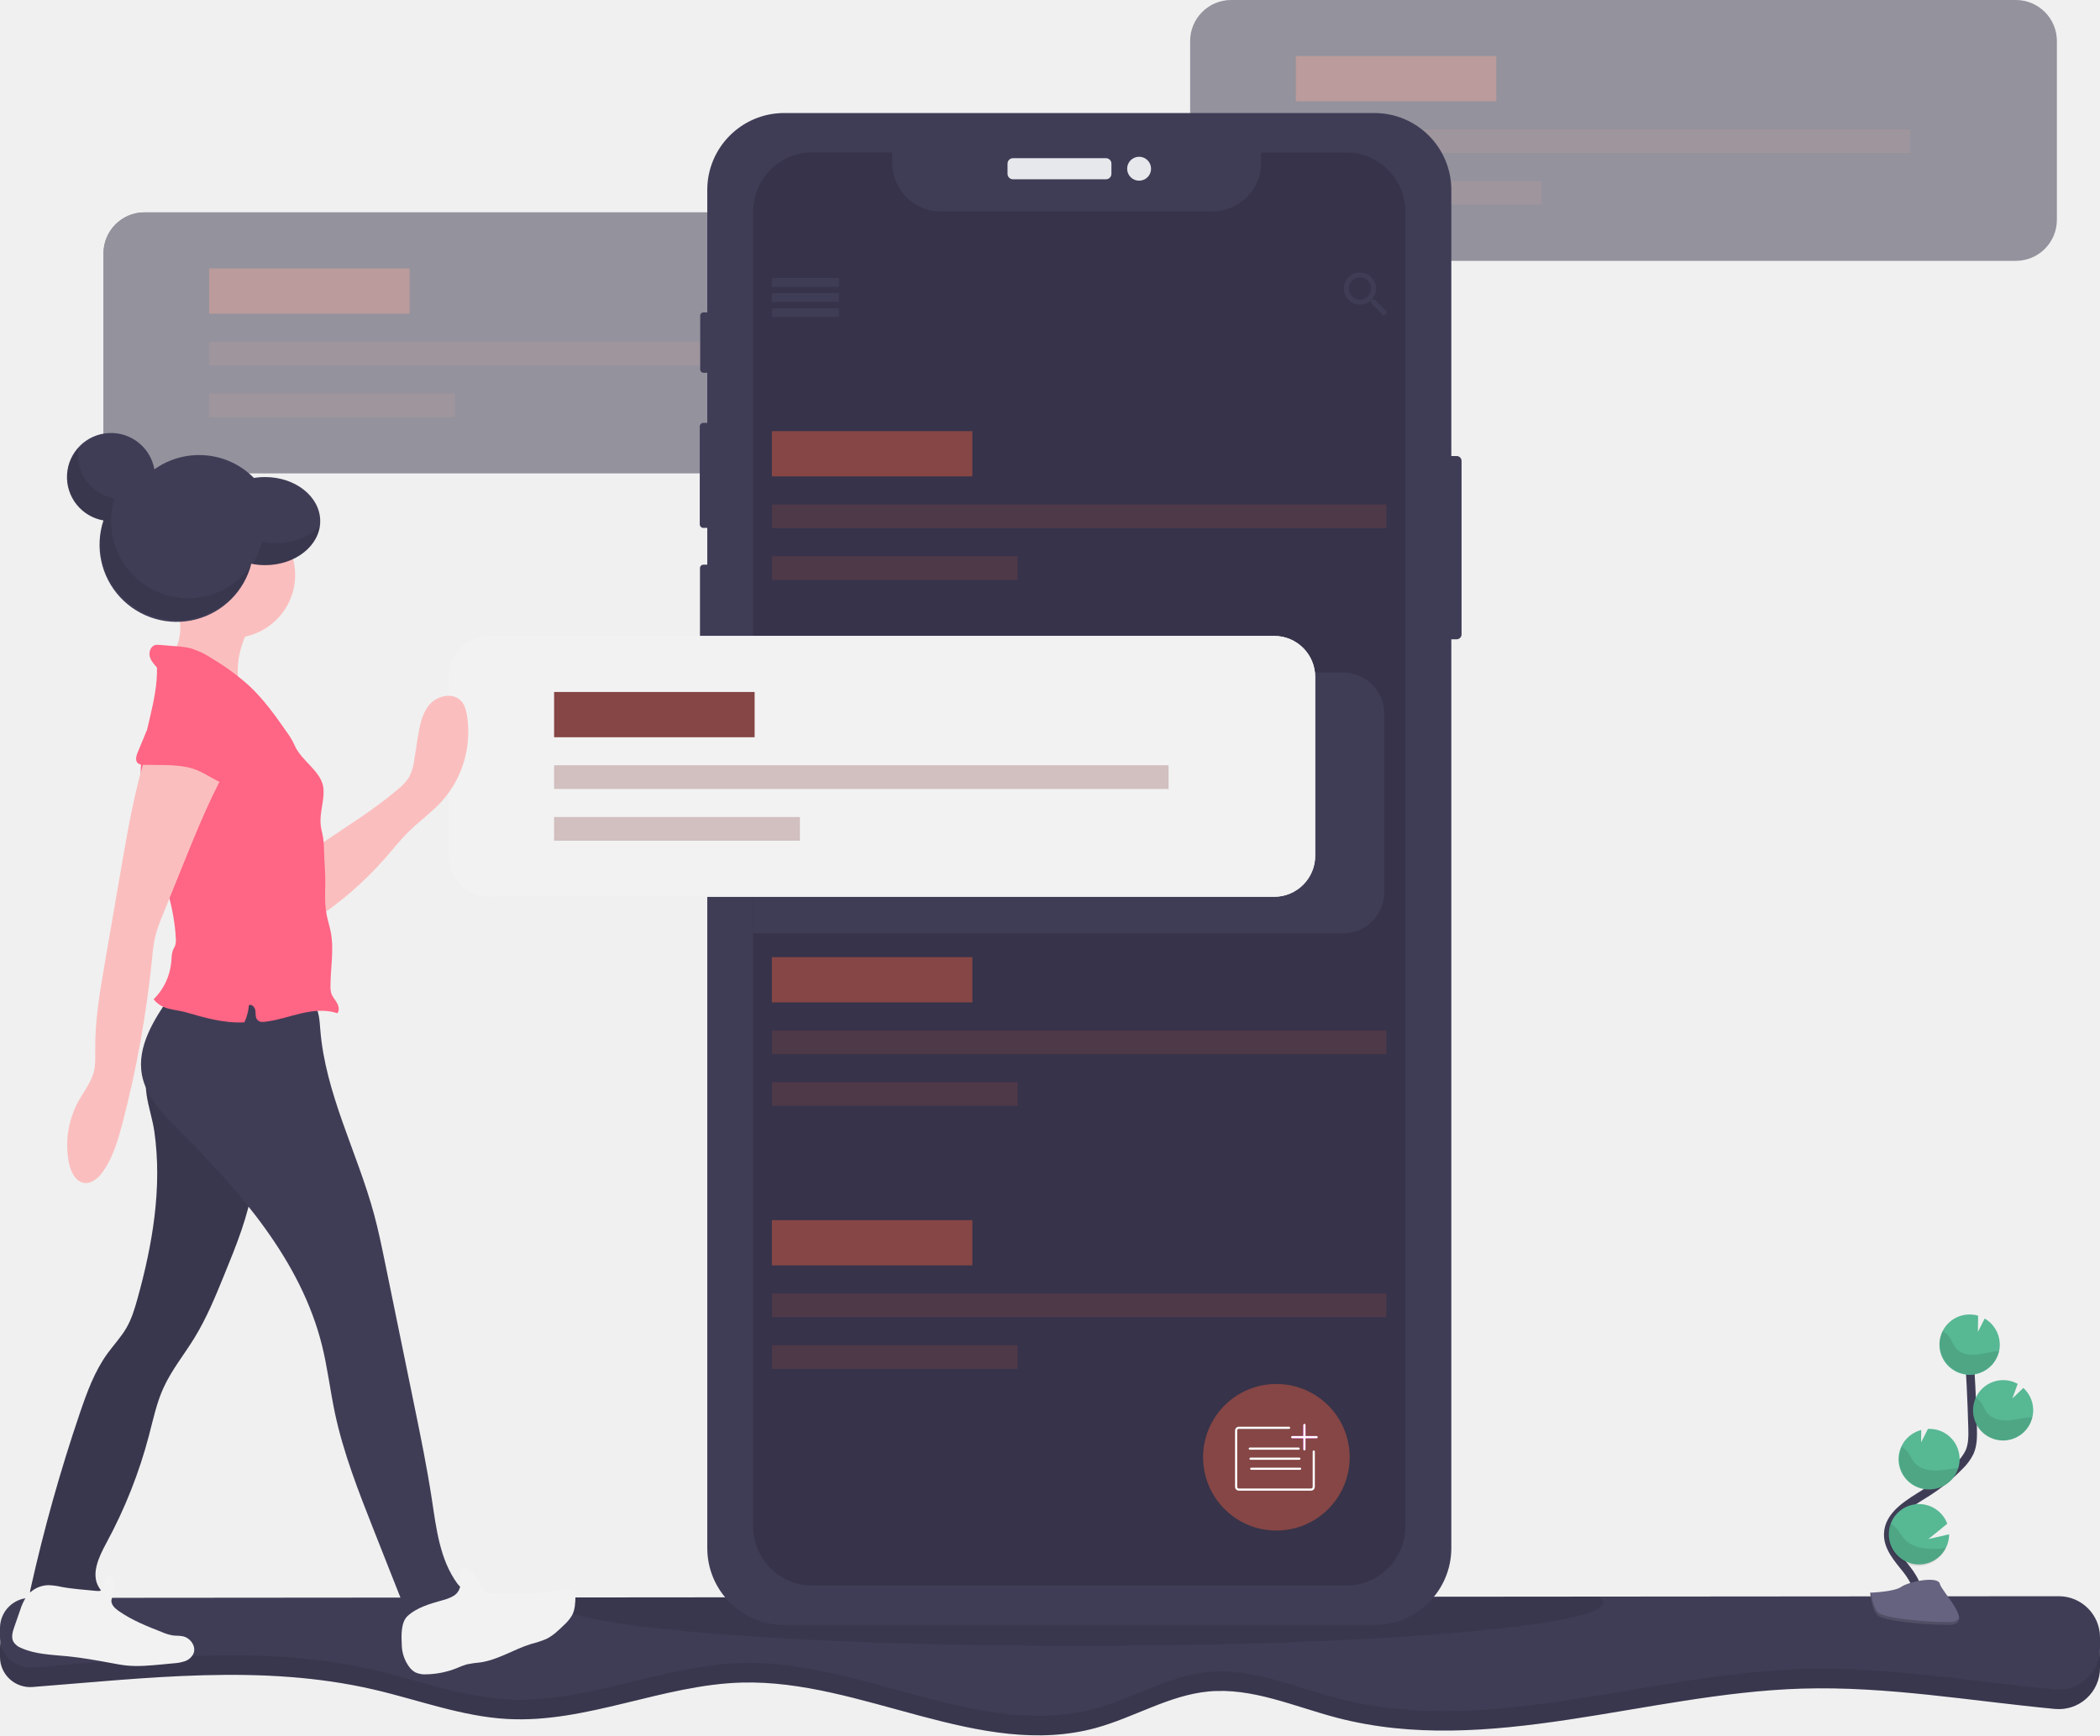
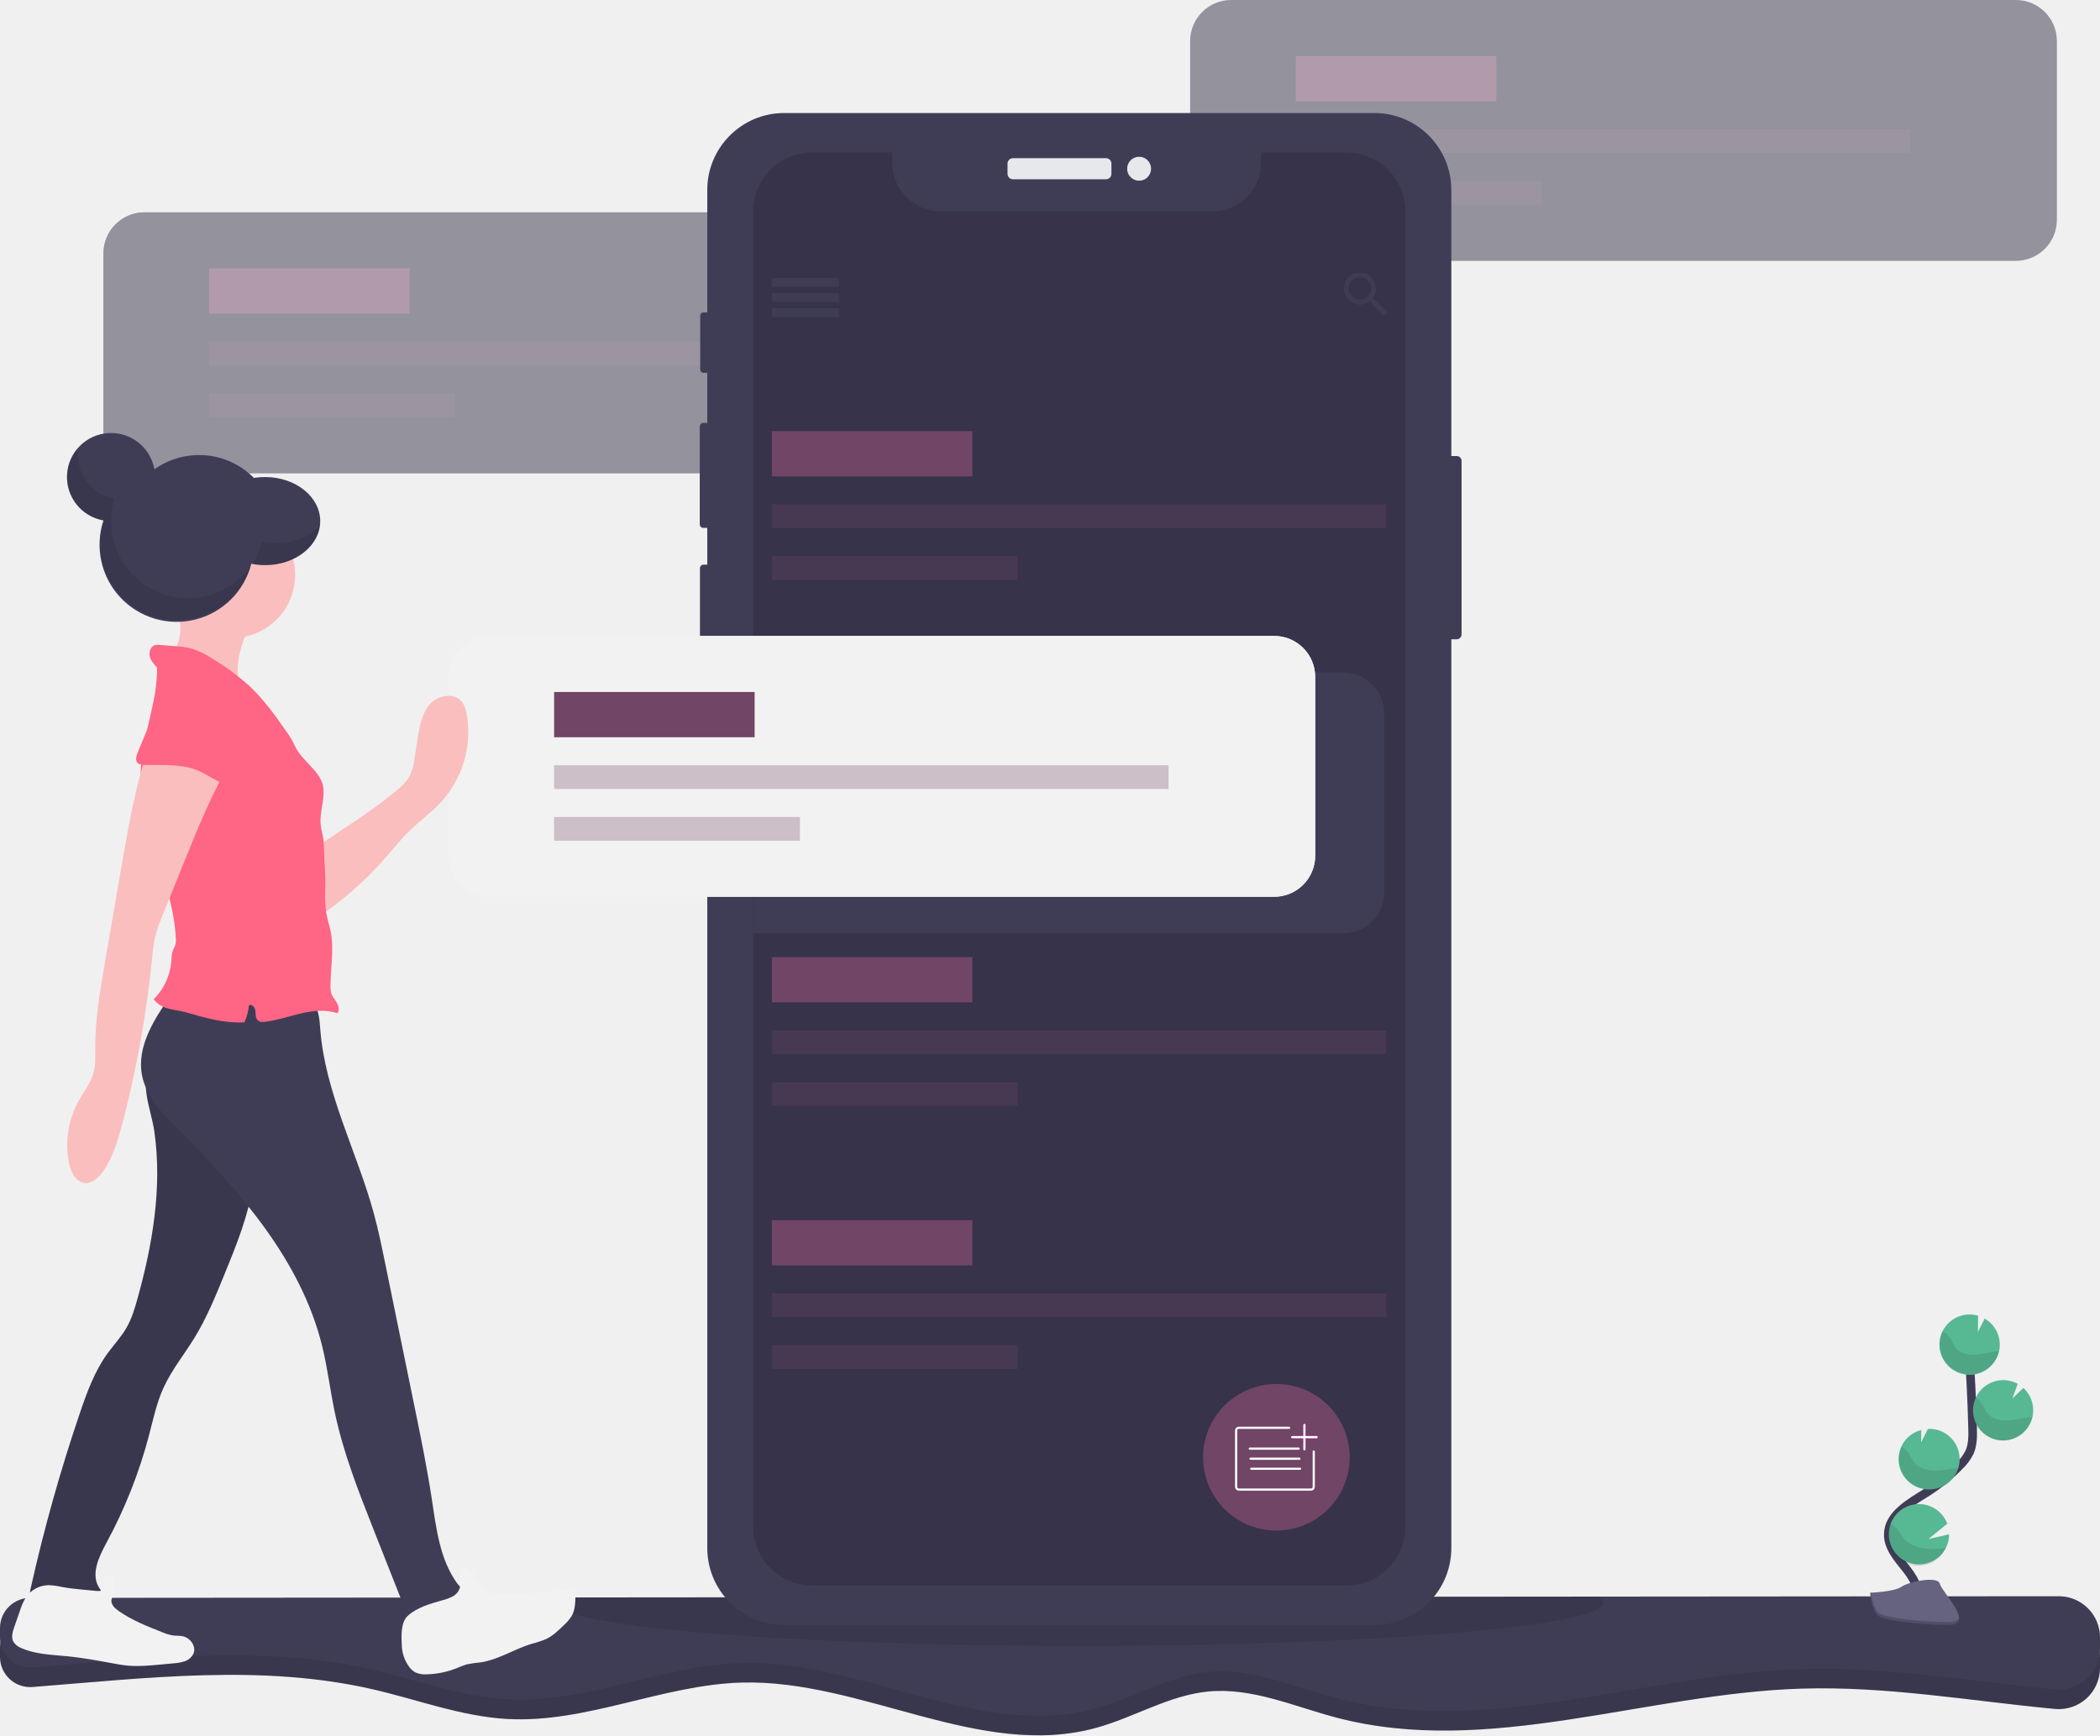
<svg xmlns="http://www.w3.org/2000/svg" id="ada6f7ae-8394-4767-8700-18704e9e9034" data-name="Layer 1" width="974" height="805.02" viewBox="0 0 974 805.02">
  <path d="M1087,816.24v5a19.11,19.11,0,0,1-20.91,19c-39.15-3.72-78.12-10.64-117.4-9.43-72.42,2.21-145.44,31.83-215.54,13.53-19.77-5.16-39.32-14.13-59.66-12.2-18.25,1.73-34.49,12.05-52.17,16.89C567.55,863.79,512.8,826.49,457.06,828c-36.74,1-71.92,18.89-108.62,16.9-21.27-1.14-41.53-8.92-62.28-13.71-51.66-11.94-104.86-5.27-158.09-1.13A14,14,0,0,1,113,816.13v-4.28a14,14,0,0,1,14-14l940.92-.76A19.11,19.11,0,0,1,1087,816.24Z" transform="translate(-113 -47.49)" fill="#3f3d56" />
  <path d="M1087,816.24v5a19.11,19.11,0,0,1-20.91,19c-39.15-3.72-78.12-10.64-117.4-9.43-72.42,2.21-145.44,31.83-215.54,13.53-19.77-5.16-39.32-14.13-59.66-12.2-18.25,1.73-34.49,12.05-52.17,16.89C567.55,863.79,512.8,826.49,457.06,828c-36.74,1-71.92,18.89-108.62,16.9-21.27-1.14-41.53-8.92-62.28-13.71-51.66-11.94-104.86-5.27-158.09-1.13A14,14,0,0,1,113,816.13v-4.28a14,14,0,0,1,14-14l940.92-.76A19.11,19.11,0,0,1,1087,816.24Z" transform="translate(-113 -47.49)" opacity="0.1" />
  <path d="M1087,807.1v5a20.39,20.39,0,0,1-.11,2.08,19.11,19.11,0,0,1-20.8,17c-39.15-3.73-78.12-10.65-117.4-9.44-72.42,2.22-145.44,31.84-215.54,13.53-19.77-5.16-39.32-14.13-59.66-12.2-18.25,1.73-34.49,12.05-52.17,16.9-53.77,14.72-108.52-22.58-164.26-21.08-36.74,1-71.92,18.89-108.62,16.91-21.27-1.15-41.53-8.92-62.28-13.72-51.65-11.93-104.86-5.26-158.09-1.12a14,14,0,0,1-14.86-11.5A13.7,13.7,0,0,1,113,807v-4.28a14,14,0,0,1,14-14l235.83-.19,481.81-.4,223.28-.18A19.11,19.11,0,0,1,1087,807.1Z" transform="translate(-113 -47.49)" fill="#3f3d56" />
  <path d="M856.59,791c0,2.21-4.36,4.33-12.4,6.32C812,805.27,721,811,613.59,811c-105.67,0-195.58-5.55-229-13.31-9-2.09-14-4.34-14-6.69,0-.82.6-1.63,1.78-2.43l481.81-.4C855.77,789.1,856.59,790,856.59,791Z" transform="translate(-113 -47.49)" opacity="0.1" />
  <g opacity="0.5">
    <rect x="552" width="402" height="121" rx="19.03" fill="#36334a" />
-     <rect x="601" y="26" width="93" height="21" fill="#854645" />
-     <rect x="601" y="60" width="285" height="11" fill="#854645" opacity="0.3" />
-     <rect x="601" y="84" width="114" height="11" fill="#854645" opacity="0.3" />
+     <rect x="601" y="26" width="93" height="21" fill="#714566" />
+     <rect x="601" y="60" width="285" height="11" fill="#714566" opacity="0.3" />
+     <rect x="601" y="84" width="114" height="11" fill="#714566" opacity="0.3" />
  </g>
  <g opacity="0.5">
    <rect x="48" y="98.51" width="402" height="121" rx="19.03" fill="#36334a" />
    <rect x="97" y="124.51" width="93" height="21" fill="#36334a" />
    <rect x="97" y="158.51" width="285" height="11" fill="#36334a" />
    <rect x="97" y="182.51" width="114" height="11" fill="#36334a" />
    <rect x="48" y="98.51" width="402" height="121" rx="19.03" fill="#36334a" />
-     <rect x="97" y="124.51" width="93" height="21" fill="#854645" />
-     <rect x="97" y="158.51" width="285" height="11" fill="#854645" opacity="0.3" />
-     <rect x="97" y="182.51" width="114" height="11" fill="#854645" opacity="0.3" />
+     <rect x="97" y="124.51" width="93" height="21" fill="#714566" />
+     <rect x="97" y="158.51" width="285" height="11" fill="#714566" opacity="0.3" />
+     <rect x="97" y="182.51" width="114" height="11" fill="#714566" opacity="0.3" />
  </g>
  <rect x="667.58" y="211.54" width="10.31" height="85.02" rx="2.29" fill="#3f3d56" />
  <rect x="324.76" y="144.93" width="5.79" height="27.99" rx="1.5" fill="#3f3d56" />
  <rect x="324.55" y="196.17" width="6.52" height="48.72" rx="1.69" fill="#3f3d56" />
  <rect x="324.65" y="261.94" width="6.21" height="49.14" rx="1.61" fill="#3f3d56" />
  <rect x="328.04" y="52.43" width="345.1" height="701.37" rx="35.69" fill="#3f3d56" />
  <rect x="467.3" y="73.38" width="48.19" height="9.79" rx="2.54" fill="#e6e8ec" />
  <circle cx="528.33" cy="78.27" r="5.55" fill="#e6e8ec" />
  <path d="M764.83,145.6v610A27.41,27.41,0,0,1,737.42,783H489.76a27.41,27.41,0,0,1-27.41-27.4v-610a27.41,27.41,0,0,1,27.41-27.41h37.06V123a22.58,22.58,0,0,0,22.57,22.57h126A22.57,22.57,0,0,0,697.91,123v-4.76h39.51A27.41,27.41,0,0,1,764.83,145.6Z" transform="translate(-113 -47.49)" fill="#36334a" />
  <rect x="358" y="129" width="31" height="4" fill="#3f3d56" />
  <rect x="358" y="136" width="31" height="4" fill="#3f3d56" />
  <rect x="358" y="143" width="31" height="4" fill="#3f3d56" />
  <rect x="358" y="129" width="31" height="4" fill="#3f3d56" />
  <rect x="358" y="136" width="31" height="4" fill="#3f3d56" />
  <rect x="358" y="143" width="31" height="4" fill="#3f3d56" />
  <path d="M750.66,186.49h-.91l-.35-.29a7.61,7.61,0,0,0,1.78-4.89,7.44,7.44,0,1,0-7.4,7.48,7.73,7.73,0,0,0,4.88-1.78l.34.29v.92l5.74,5.75,1.72-1.72Zm-6.88,0a5.18,5.18,0,1,1,5.16-5.18A5.15,5.15,0,0,1,743.78,186.49Z" transform="translate(-113 -47.49)" fill="#3f3d56" />
-   <rect x="358" y="200" width="93" height="21" fill="#854645" />
-   <rect x="358" y="234" width="285" height="11" fill="#854645" opacity="0.3" />
-   <rect x="358" y="258" width="114" height="11" fill="#854645" opacity="0.3" />
-   <rect x="358" y="444" width="93" height="21" fill="#854645" />
-   <rect x="358" y="478" width="285" height="11" fill="#854645" opacity="0.3" />
-   <rect x="358" y="502" width="114" height="11" fill="#854645" opacity="0.3" />
-   <rect x="358" y="566" width="93" height="21" fill="#854645" />
-   <rect x="358" y="600" width="285" height="11" fill="#854645" opacity="0.3" />
-   <rect x="358" y="624" width="114" height="11" fill="#854645" opacity="0.3" />
-   <circle cx="592" cy="676" r="34" fill="#854645" />
+   <rect x="358" y="200" width="93" height="21" fill="#714566" />
+   <rect x="358" y="234" width="285" height="11" fill="#714566" opacity="0.3" />
+   <rect x="358" y="258" width="114" height="11" fill="#714566" opacity="0.3" />
+   <rect x="358" y="444" width="93" height="21" fill="#714566" />
+   <rect x="358" y="478" width="285" height="11" fill="#714566" opacity="0.3" />
+   <rect x="358" y="502" width="114" height="11" fill="#714566" opacity="0.3" />
+   <rect x="358" y="566" width="93" height="21" fill="#714566" />
+   <rect x="358" y="600" width="285" height="11" fill="#714566" opacity="0.3" />
+   <rect x="358" y="624" width="114" height="11" fill="#714566" opacity="0.3" />
+   <circle cx="592" cy="676" r="34" fill="#714566" />
  <path d="M722.33,720.81v16.43a1.25,1.25,0,0,1-1.25,1.25h-33.5a1.25,1.25,0,0,1-1.25-1.25V711.07a1.25,1.25,0,0,1,1.25-1.25h23.31" transform="translate(-113 -47.49)" fill="none" stroke="#fff" stroke-linecap="round" stroke-miterlimit="10" />
  <line x1="579.67" y1="672" x2="602.33" y2="672" fill="none" stroke="#fff" stroke-linecap="round" stroke-miterlimit="10" />
  <line x1="580" y1="676.67" x2="602.67" y2="676.67" fill="none" stroke="#fff" stroke-linecap="round" stroke-miterlimit="10" />
  <line x1="580.33" y1="681.33" x2="603" y2="681.33" fill="none" stroke="#fff" stroke-linecap="round" stroke-miterlimit="10" />
  <line x1="605" y1="661" x2="605" y2="672.33" fill="none" stroke="#f0f" stroke-miterlimit="10" />
  <line x1="610.67" y1="666.67" x2="599.33" y2="666.67" fill="none" stroke="#f0f" stroke-miterlimit="10" />
  <line x1="605" y1="661" x2="605" y2="672.33" fill="none" stroke="#fff" stroke-linecap="round" stroke-miterlimit="10" />
  <line x1="610.67" y1="666.67" x2="599.33" y2="666.67" fill="none" stroke="#fff" stroke-linecap="round" stroke-miterlimit="10" />
  <path d="M1001.6,792.66c3-5.51-.4-12.27-4.29-17.18s-8.61-10-8.51-16.29c.15-9,9.7-14.31,17.33-19.09a84,84,0,0,0,15.56-12.51,22.8,22.8,0,0,0,4.78-6.4c1.58-3.52,1.54-7.52,1.44-11.37q-.51-19.26-1.91-38.49" transform="translate(-113 -47.49)" fill="none" stroke="#3f3d56" stroke-miterlimit="10" stroke-width="4" />
  <path d="M1040.51,670.63a14,14,0,0,0-7-11.5l-3.14,6.22.1-7.53a14.22,14.22,0,0,0-4.63-.56,14,14,0,1,0,14.68,13.37Z" transform="translate(-113 -47.49)" fill="#57b894" />
  <path d="M1015.48,765.62a14,14,0,1,1,.68-11.3l-8.77,7.13,9.65-2.23A14,14,0,0,1,1015.48,765.62Z" transform="translate(-113 -47.49)" fill="#57b894" />
  <path d="M1008.55,738.37a14,14,0,0,1-4.45-27.53l-.08,5.78,3.18-6.29h0a14,14,0,0,1,14.67,13.36,13.84,13.84,0,0,1-.6,4.79A14,14,0,0,1,1008.55,738.37Z" transform="translate(-113 -47.49)" fill="#57b894" />
  <path d="M1042.62,715.7a14,14,0,1,1,6.21-26.27l-2.48,6.8,5.1-4.9A14,14,0,0,1,1056,701a13.79,13.79,0,0,1-.35,3.87A14,14,0,0,1,1042.62,715.7Z" transform="translate(-113 -47.49)" fill="#57b894" />
  <path d="M1038.62,674.37c-3.24.35-6.39,1.36-9.64,1.56s-6.82-.57-8.88-3.1c-1.1-1.36-1.66-3.08-2.59-4.57a10,10,0,0,0-3.54-3.33,14,14,0,1,0,26.24,9.32Q1039.42,674.28,1038.62,674.37Z" transform="translate(-113 -47.49)" opacity="0.1" />
  <path d="M1042.62,715.7a14,14,0,0,1-13.35-20,10.37,10.37,0,0,1,2.82,2.82c1,1.51,1.61,3.26,2.78,4.64,2.19,2.57,5.92,3.41,9.31,3.26s6.66-1.12,10-1.43c.47,0,.94-.07,1.42-.08A14,14,0,0,1,1042.62,715.7Z" transform="translate(-113 -47.49)" opacity="0.1" />
  <path d="M1008.55,738.37a14,14,0,0,1-13.46-19.76,11.48,11.48,0,0,1,3,2.85c1.09,1.54,1.77,3.32,3.05,4.74,2.37,2.63,6.35,3.56,9.93,3.48s6.83-.93,10.28-1.2A14,14,0,0,1,1008.55,738.37Z" transform="translate(-113 -47.49)" opacity="0.1" />
  <path d="M1015.48,765.62a14,14,0,0,1-25.59-11.45,13.84,13.84,0,0,1,3.08,2.75c1.34,1.62,2.22,3.47,3.76,5,2.87,2.82,7.5,4,11.63,4.09A60,60,0,0,0,1015.48,765.62Z" transform="translate(-113 -47.49)" opacity="0.1" />
  <path d="M980.43,786.31s11.08-.34,14.42-2.72,17-5.21,17.86-1.4,16.65,19,4.15,19.06-29.06-1.94-32.4-4S980.43,786.31,980.43,786.31Z" transform="translate(-113 -47.49)" fill="#656380" />
  <path d="M1017.08,799.93c-12.51.1-29.06-1.95-32.39-4-2.54-1.55-3.55-7.09-3.89-9.65h-.37s.7,8.94,4,11,19.89,4.07,32.4,4c3.61,0,4.85-1.31,4.78-3.21C1021.14,799.19,1019.77,799.9,1017.08,799.93Z" transform="translate(-113 -47.49)" opacity="0.2" />
  <path d="M755,378.52v82.94a19,19,0,0,1-19,19H462.35v-121H736A19,19,0,0,1,755,378.52Z" transform="translate(-113 -47.49)" fill="#3f3d56" />
  <rect x="208" y="295" width="402" height="121" rx="19.03" fill="#f2f2f2" />
  <rect x="208" y="295" width="402" height="121" rx="19.03" fill="#f2f2f2" />
-   <rect x="257" y="321" width="93" height="21" fill="#854645" />
-   <rect x="257" y="355" width="285" height="11" fill="#854645" opacity="0.3" />
-   <rect x="257" y="379" width="114" height="11" fill="#854645" opacity="0.3" />
+   <rect x="257" y="321" width="93" height="21" fill="#714566" />
+   <rect x="257" y="355" width="285" height="11" fill="#714566" opacity="0.3" />
+   <rect x="257" y="379" width="114" height="11" fill="#714566" opacity="0.3" />
  <circle cx="92.34" cy="246.84" r="35.75" fill="#3f3d56" />
  <path d="M184.6,572.43c3.69,25.89-.81,52.29-7.82,77.48-1.31,4.69-2.72,9.42-5.17,13.63s-5.86,7.83-8.74,11.79c-6,8.26-9.52,18-12.81,27.64a779.65,779.65,0,0,0-22.82,81.32,5.57,5.57,0,0,0,0,3.47c.87,2,3.51,2.26,5.68,2.25l28.06-.15c1-1.92-.85-4-2-5.84-4-6.22-.16-14.3,3.37-20.81a223.74,223.74,0,0,0,19.78-50c1.92-7.33,3.48-14.82,6.6-21.73,3.77-8.38,9.68-15.59,14.48-23.43,5.58-9.11,9.65-19,13.69-28.93,5.64-13.78,11.33-27.73,13.55-42.45,2.09-13.82,1.06-27.9-.3-41.81a2.64,2.64,0,0,0-3.06-3l-37.65-1.94c-7.76-.4-9.6-2.1-8.42,5.52C181.84,561.13,183.78,566.67,184.6,572.43Z" transform="translate(-113 -47.49)" fill="#3f3d56" />
  <path d="M184.6,572.43c3.69,25.89-.81,52.29-7.82,77.48-1.31,4.69-2.72,9.42-5.17,13.63s-5.86,7.83-8.74,11.79c-6,8.26-9.52,18-12.81,27.64a779.65,779.65,0,0,0-22.82,81.32,5.57,5.57,0,0,0,0,3.47c.87,2,3.51,2.26,5.68,2.25l28.06-.15c1-1.92-.85-4-2-5.84-4-6.22-.16-14.3,3.37-20.81a223.74,223.74,0,0,0,19.78-50c1.92-7.33,3.48-14.82,6.6-21.73,3.77-8.38,9.68-15.59,14.48-23.43,5.58-9.11,9.65-19,13.69-28.93,5.64-13.78,11.33-27.73,13.55-42.45,2.09-13.82,1.06-27.9-.3-41.81a2.64,2.64,0,0,0-3.06-3l-37.65-1.94c-7.76-.4-9.6-2.1-8.42,5.52C181.84,561.13,183.78,566.67,184.6,572.43Z" transform="translate(-113 -47.49)" opacity="0.1" />
  <path d="M192,509.48c-7.65,11-15.67,23.66-13.13,36.83,1.93,10,9.55,17.75,16.74,25,28.74,28.86,57,60.92,66.78,100.47,2.52,10.22,3.74,20.71,5.91,31,3.94,18.7,11,36.58,18,54.35l18.72,47.38a28.36,28.36,0,0,0,27.1-18c-2.46-.19-5.67-2.57-7.11-4.57-8-11.07-9.64-25.31-11.69-38.81-2.27-14.92-5.3-29.72-8.34-44.51L291.58,633.2c-1.55-7.55-3.1-15.11-5.12-22.54-7.82-28.83-22.64-56-24.93-85.81-.34-4.38-.55-9.19-3.52-12.44-3.12-3.43-8.24-4-12.87-4.27C226.41,506.9,210.25,505.07,192,509.48Z" transform="translate(-113 -47.49)" fill="#3f3d56" />
  <path d="M141.47,783.62a29.86,29.86,0,0,0-6.22-.8,12.92,12.92,0,0,0-10.16,5.55,25.25,25.25,0,0,0-2.73,6l-2.71,7.78c-.8,2.28-1.58,4.91-.39,7A7.42,7.42,0,0,0,122.9,812c6.56,2.92,13.95,3.08,21.1,3.78,6.94.68,13.82,1.9,20.67,3.19,2.36.44,4.71.89,7.1,1.13,5.34.54,10.72,0,16.06-.48l5.51-.53a19.84,19.84,0,0,0,5.42-1,6.83,6.83,0,0,0,4-3.59c1.36-3.37-1.56-7.36-5.13-8-1.45-.29-2.95-.16-4.42-.35a20.88,20.88,0,0,1-4.84-1.45c-7.05-2.77-14.17-5.57-20.37-9.93-1.72-1.21-3.52-2.9-3.33-5a10.19,10.19,0,0,1,.89-2.59,9.46,9.46,0,0,0,.08-6.69c-.34-.92-1-1.89-1.93-2-2.64-.32-2.32,3.53-2.71,5-.53,2-1.49,2.18-3.37,2C152.23,784.91,146.83,784.64,141.47,783.62Z" transform="translate(-113 -47.49)" fill="#f2f2f2" />
  <path d="M299.34,810.45a17.65,17.65,0,0,0,3.82,10.75,8.36,8.36,0,0,0,2.72,2.19,10.92,10.92,0,0,0,4.95.79,40.05,40.05,0,0,0,13.89-2.81,39.7,39.7,0,0,1,4.8-1.81,53.88,53.88,0,0,1,6.24-.9c8.27-1.19,15.53-6.07,23.52-8.54a49.45,49.45,0,0,0,7-2.3c3.16-1.49,5.72-4,8.23-6.43a19.89,19.89,0,0,0,3.78-4.52c1.47-2.74,1.56-6,1.62-9.1a2.59,2.59,0,0,0-.24-1.41,2.1,2.1,0,0,0-.9-.71c-2.43-1.2-5.31-.6-8-.13-9.72,1.73-19.67,1.41-29.54,1.09a4.29,4.29,0,0,1-4.54-2.59l-3.75-6c-1.07-1.72-2.77-3.69-4.71-3.1-1.55.47-2.18,2.37-2.12,4s.56,3.25.25,4.84a6.61,6.61,0,0,1-3.2,4.16,20.44,20.44,0,0,1-5,1.92c-5.52,1.56-11.94,3.33-16.21,7.39C298.86,800.15,299.15,806.6,299.34,810.45Z" transform="translate(-113 -47.49)" fill="#f2f2f2" />
  <path d="M297.4,413.75a23.17,23.17,0,0,0,5.46-5.94,24.21,24.21,0,0,0,2.33-8.21l1.57-9.92c.87-5.47,1.89-11.26,5.54-15.43s10.92-5.66,14.63-1.54c1.62,1.79,2.26,4.25,2.66,6.64a48.34,48.34,0,0,1-11.82,40c-4.49,4.92-10,8.83-14.75,13.48-4.14,4-7.73,8.59-11.55,12.94A159.42,159.42,0,0,1,260,473.27c.14-7.44,1.09-15.42,0-22.81-.81-5.34-3-8.22,2.17-11.71C274.17,430.59,286.28,423.21,297.4,413.75Z" transform="translate(-113 -47.49)" fill="#fbbebe" />
  <path d="M196.56,340.57c-.39,5.32-2.6,10.76-7,13.83q18.69,6.54,36.87,14.42c-2.34-2.25-3.05-5.7-3.16-8.94-.31-8.47,2.62-16.8,6.9-24.1a5.85,5.85,0,0,0,1.13-3.18c-.14-2.36-2.94-3.45-5.24-4a128.86,128.86,0,0,0-23.92-3.47c-3.45-.11-7.54-1.2-6.76,3.19C196.12,332.42,196.87,336.42,196.56,340.57Z" transform="translate(-113 -47.49)" fill="#fbbebe" />
  <circle cx="107.66" cy="266.7" r="29.23" fill="#fbbebe" />
  <path d="M249.6,393.14a35.36,35.36,0,0,0-3.71-6.22c-5.3-7.61-10.74-15.21-17.54-21.51a109.19,109.19,0,0,0-16.65-12.23,37.79,37.79,0,0,0-10.42-5,40.77,40.77,0,0,0-6.69-.91l-7.59-.62a6.21,6.21,0,0,0-2,.06c-2.06.52-3,3.08-2.56,5.15s2,3.75,3.38,5.32c.34,15.49-6.55,30.77-7.48,46.24-1.63,27,14.88,52.21,16.2,79.28a8.55,8.55,0,0,1-.38,3.63c-.22.56-.55,1.07-.8,1.62-.78,1.7-.75,3.63-.89,5.5a27.94,27.94,0,0,1-8.23,17.62,12.23,12.23,0,0,0,4.64,3.54c3.19,1.39,7,1.51,10.39,2.48,8.84,2.58,17.9,5.18,27.09,4.63a23.9,23.9,0,0,0,2.09-7.87c1.3-.81,2.8.92,3,2.44s-.09,3.29,1,4.39,2.47.93,3.8.76c5.61-.71,11-2.6,16.5-3.87s11.38-1.88,16.73-.06c1.08-1.37.62-3.4-.26-4.9s-2.13-2.82-2.63-4.49a10.08,10.08,0,0,1-.32-2.95c0-8.55,1.76-17.19.09-25.58-.49-2.46-1.27-4.86-1.77-7.33-1-4.79-.85-9.73-.72-14.62s-.46-10.18-.56-15.14a48.29,48.29,0,0,0-.4-6.13c-.34-2.13-1-4.21-1.18-6.36-.54-5.46,1.66-10.88,1.33-16.36C262.51,405.33,252.84,400.81,249.6,393.14Z" transform="translate(-113 -47.49)" fill="#ff6584" />
  <path d="M183.63,389.22c-7.08,18.78-10.54,38.7-14,58.48l-8,46.46c-2.27,13.13-4.55,26.34-4.46,39.66,0,3.74.24,7.55-.74,11.16-1.28,4.74-4.46,8.69-6.87,13a42.78,42.78,0,0,0-4.6,28.93c.82,4.15,3.06,8.86,7.27,9.34,3.46.38,6.45-2.37,8.47-5.21,4.64-6.51,6.94-14.37,9-22.11a500.11,500.11,0,0,0,13.87-77.09,75.06,75.06,0,0,1,1.39-9.8,69.54,69.54,0,0,1,3.38-9.76q4.59-11.38,9.19-22.76c7.07-17.53,14.18-35.14,23.89-51.36-9.6-2.76-19.59-6-29.19-8.73C189.46,388.61,186.49,389.1,183.63,389.22Z" transform="translate(-113 -47.49)" fill="#fbbebe" />
  <path d="M200.27,403.46c-6.72-1.45-13.67-1-20.53-1.17a4.43,4.43,0,0,1-2.76-.72c-1.39-1.19-.8-3.42-.1-5.11l3.32-8a11.64,11.64,0,0,1,2.66-4.42c1.69-1.5,4.07-1.87,6.31-2.14,7.29-.84,14.79-1.12,21.86.85s13.72,6.45,16.88,13.08c1.32,2.76,1.93,6.24.18,8.75-2.6,3.73-8.43,7.9-12.78,5.86C210.1,408,206.11,404.73,200.27,403.46Z" transform="translate(-113 -47.49)" fill="#ff6584" />
  <path d="M236,268.79a29.52,29.52,0,0,0-16.28,4.69,35.75,35.75,0,0,0-35.1-8.22A20.43,20.43,0,1,0,161,288.91,35.75,35.75,0,1,0,229.57,309a32,32,0,0,0,6.41.65c14.1,0,25.54-9.15,25.54-20.43S250.08,268.79,236,268.79Z" transform="translate(-113 -47.49)" fill="#3f3d56" />
  <path d="M241.09,299.43a31.1,31.1,0,0,1-6.41-.65A35.57,35.57,0,0,1,230,309.07a32.11,32.11,0,0,0,6,.58c13.18,0,24-8,25.39-18.24C256.7,296.29,249.35,299.43,241.09,299.43Z" transform="translate(-113 -47.49)" opacity="0.1" />
  <path d="M200.23,325a35.8,35.8,0,0,1-34.18-46.28,20.43,20.43,0,0,1-16.89-20.12,20.09,20.09,0,0,1,.33-3.66,20.43,20.43,0,0,0,11.46,34,35.75,35.75,0,0,0,68.29,21.18A35.68,35.68,0,0,1,200.23,325Z" transform="translate(-113 -47.49)" opacity="0.1" />
</svg>
